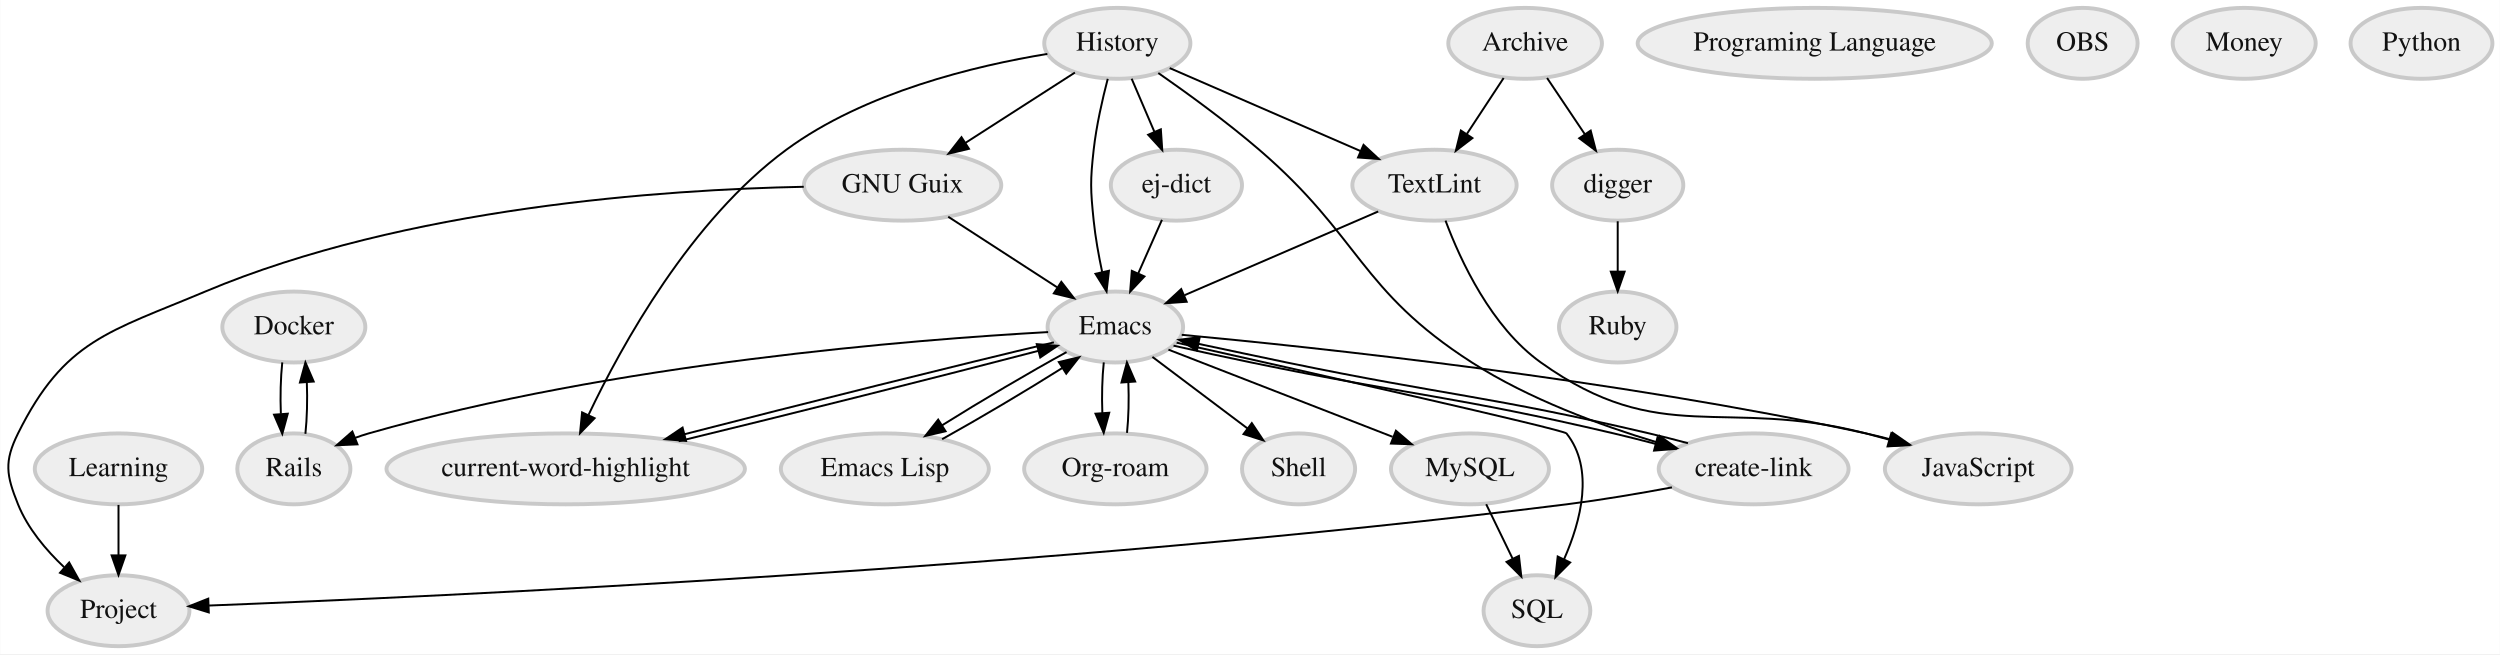
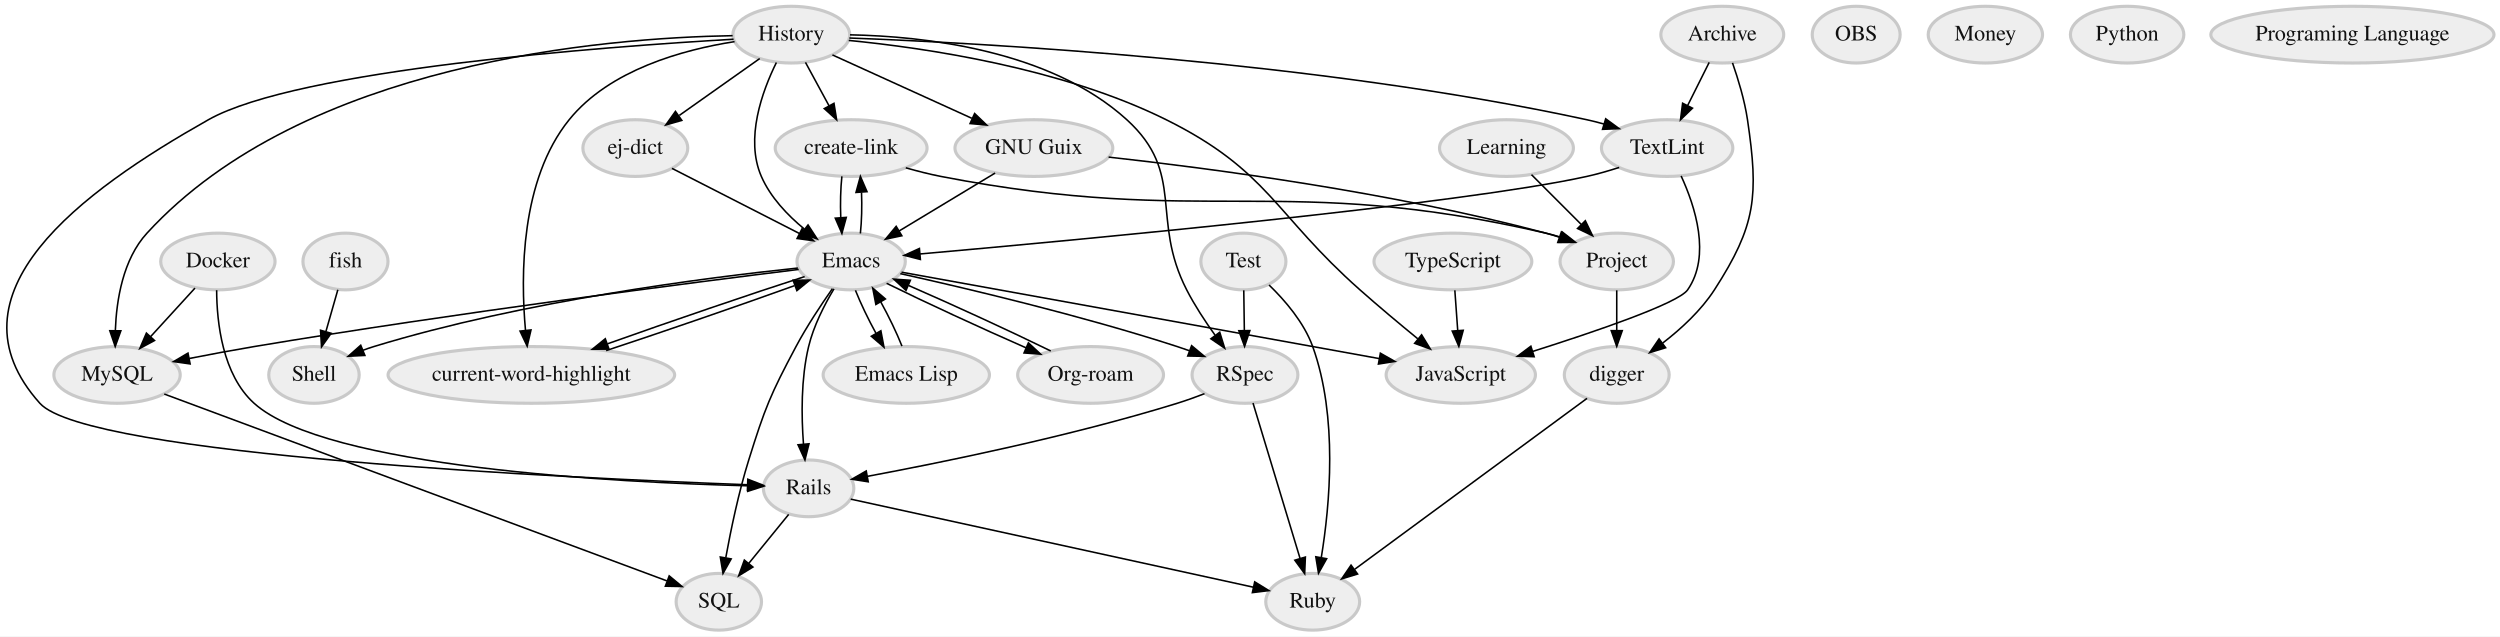
- <svg xmlns="http://www.w3.org/2000/svg" xmlns:xlink="http://www.w3.org/1999/xlink" width="1269pt" height="332pt" viewBox="0.00 0.00 1268.80 332.00">
-   <g id="graph0" class="graph" transform="scale(1 1) rotate(0) translate(4 328)">
-     <polygon fill="white" stroke="transparent" points="-4,4 -4,-328 1264.8,-328 1264.8,4 -4,4" />
+ <svg xmlns="http://www.w3.org/2000/svg" xmlns:xlink="http://www.w3.org/1999/xlink" width="1587pt" height="404pt" viewBox="0.00 0.00 1586.99 404.00">
+   <g id="graph0" class="graph" transform="scale(1 1) rotate(0) translate(4 400)">
+     <polygon fill="white" stroke="transparent" points="-4,4 -4,-400 1582.99,-400 1582.99,4 -4,4" />
    <g id="node1" class="node">
      <g id="a_node1">
-         <a xlink:href="org-protocol://roam-node?node=1658782a-d331-464b-9fd7-1f8233b8b7f8" xlink:title="Docker">
-           <ellipse fill="#eeeeee" stroke="#c9c9c9" stroke-width="2" cx="145.05" cy="-162" rx="36.29" ry="18" />
-           <text text-anchor="middle" x="145.05" y="-158.3" font-family="Times,serif" font-size="14.00" fill="#111111">Docker</text>
+         <a xlink:href="org-protocol://roam-node?node=f0cefeef-6f99-4ce2-bff7-db6e508f2c84" xlink:title="create-link">
+           <ellipse fill="#eeeeee" stroke="#c9c9c9" stroke-width="2" cx="536.3" cy="-306" rx="48.19" ry="18" />
+           <text text-anchor="middle" x="536.3" y="-302.3" font-family="Times,serif" font-size="14.00" fill="#111111">create-link</text>
        </a>
      </g>
    </g>
    <g id="node2" class="node">
      <g id="a_node2">
-         <a xlink:href="org-protocol://roam-node?node=e04aa1a3-509c-45b2-ac64-53d69c961214" xlink:title="Rails">
-           <ellipse fill="#eeeeee" stroke="#c9c9c9" stroke-width="2" cx="145.05" cy="-90" rx="28.7" ry="18" />
-           <text text-anchor="middle" x="145.05" y="-86.3" font-family="Times,serif" font-size="14.00" fill="#111111">Rails</text>
+         <a xlink:href="org-protocol://roam-node?node=a9fab970-2057-48ce-95ee-19964d639a38" xlink:title="Project">
+           <ellipse fill="#eeeeee" stroke="#c9c9c9" stroke-width="2" cx="1022.3" cy="-234" rx="36" ry="18" />
+           <text text-anchor="middle" x="1022.3" y="-230.3" font-family="Times,serif" font-size="14.00" fill="#111111">Project</text>
        </a>
      </g>
    </g>
    <g id="edge1" class="edge">
-       <path fill="none" stroke="black" d="M139.18,-144.05C138.35,-136.23 138.11,-126.75 138.46,-117.98" />
-       <polygon fill="black" stroke="black" points="141.97,-118.01 139.19,-107.79 134.99,-117.51 141.97,-118.01" />
-     </g>
-     <g id="edge25" class="edge">
-       <path fill="none" stroke="black" d="M150.92,-107.79C151.75,-115.59 152,-125.07 151.65,-133.85" />
-       <polygon fill="black" stroke="black" points="148.14,-133.83 150.93,-144.05 155.13,-134.33 148.14,-133.83" />
+       <path fill="none" stroke="black" d="M570.99,-293.47C578.29,-291.38 586,-289.42 593.3,-288 761.57,-255.35 810.29,-290.63 977.3,-252 980.29,-251.31 983.36,-250.46 986.41,-249.52" />
+       <polygon fill="black" stroke="black" points="987.66,-252.79 996.01,-246.27 985.42,-246.16 987.66,-252.79" />
    </g>
    <g id="node3" class="node">
      <g id="a_node3">
-         <a xlink:href="org-protocol://roam-node?node=f0cefeef-6f99-4ce2-bff7-db6e508f2c84" xlink:title="create-link">
-           <ellipse fill="#eeeeee" stroke="#c9c9c9" stroke-width="2" cx="886.05" cy="-90" rx="48.19" ry="18" />
-           <text text-anchor="middle" x="886.05" y="-86.3" font-family="Times,serif" font-size="14.00" fill="#111111">create-link</text>
-         </a>
-       </g>
+         <a xlink:href="org-protocol://roam-node?node=1ad8c3d5-97ba-4905-be11-e6f2626127ad" xlink:title="Emacs">
+           <ellipse fill="#eeeeee" stroke="#c9c9c9" stroke-width="2" cx="536.3" cy="-234" rx="34.39" ry="18" />
+           <text text-anchor="middle" x="536.3" y="-230.3" font-family="Times,serif" font-size="14.00" fill="#111111">Emacs</text>
+         </a>
+       </g>
+     </g>
+     <g id="edge2" class="edge">
+       <path fill="none" stroke="black" d="M530.42,-288.05C529.59,-280.23 529.35,-270.75 529.71,-261.98" />
+       <polygon fill="black" stroke="black" points="533.21,-262.01 530.43,-251.79 526.23,-261.51 533.21,-262.01" />
+     </g>
+     <g id="node6" class="node">
+       <g id="a_node6">
+         <a xlink:href="org-protocol://roam-node?node=70f249a8-f8c8-4a7e-978c-8ff04ffd09c0" xlink:title="digger">
+           <ellipse fill="#eeeeee" stroke="#c9c9c9" stroke-width="2" cx="1022.3" cy="-162" rx="33.29" ry="18" />
+           <text text-anchor="middle" x="1022.3" y="-158.3" font-family="Times,serif" font-size="14.00" fill="#111111">digger</text>
+         </a>
+       </g>
+     </g>
+     <g id="edge43" class="edge">
+       <path fill="none" stroke="black" d="M1022.3,-215.7C1022.3,-207.98 1022.3,-198.71 1022.3,-190.11" />
+       <polygon fill="black" stroke="black" points="1025.8,-190.1 1022.3,-180.1 1018.8,-190.1 1025.8,-190.1" />
+     </g>
+     <g id="edge36" class="edge">
+       <path fill="none" stroke="black" d="M542.16,-251.79C543,-259.59 543.24,-269.07 542.89,-277.85" />
+       <polygon fill="black" stroke="black" points="539.38,-277.83 542.17,-288.05 546.37,-278.33 539.38,-277.83" />
    </g>
    <g id="node4" class="node">
      <g id="a_node4">
-         <a xlink:href="org-protocol://roam-node?node=a9fab970-2057-48ce-95ee-19964d639a38" xlink:title="Project">
-           <ellipse fill="#eeeeee" stroke="#c9c9c9" stroke-width="2" cx="56.05" cy="-18" rx="36" ry="18" />
-           <text text-anchor="middle" x="56.05" y="-14.3" font-family="Times,serif" font-size="14.00" fill="#111111">Project</text>
-         </a>
-       </g>
-     </g>
-     <g id="edge2" class="edge">
-       <path fill="none" stroke="black" d="M844.58,-80.6C827.99,-77.5 808.68,-74.21 791.05,-72 531.62,-39.52 217.98,-25.12 102.03,-20.63" />
-       <polygon fill="black" stroke="black" points="101.88,-17.13 91.75,-20.24 101.61,-24.12 101.88,-17.13" />
+         <a xlink:href="org-protocol://roam-node?node=8c81068f-0e51-4d6d-bd1f-392ce8cb3a21" xlink:title="current-word-highlight">
+           <ellipse fill="#eeeeee" stroke="#c9c9c9" stroke-width="2" cx="333.3" cy="-162" rx="90.98" ry="18" />
+           <text text-anchor="middle" x="333.3" y="-158.3" font-family="Times,serif" font-size="14.00" fill="#111111">current-word-highlight</text>
+         </a>
+       </g>
+     </g>
+     <g id="edge35" class="edge">
+       <path fill="none" stroke="black" d="M506.79,-224.42C473.91,-213.85 420.5,-195.6 381.56,-181.73" />
+       <polygon fill="black" stroke="black" points="382.59,-178.38 372,-178.31 380.23,-184.97 382.59,-178.38" />
+     </g>
+     <g id="node8" class="node">
+       <g id="a_node8">
+         <a xlink:href="org-protocol://roam-node?node=c7e81fac-9f8b-4538-9851-21d4ff3c2b08" xlink:title="Emacs Lisp">
+           <ellipse fill="#eeeeee" stroke="#c9c9c9" stroke-width="2" cx="571.3" cy="-162" rx="52.79" ry="18" />
+           <text text-anchor="middle" x="571.3" y="-158.3" font-family="Times,serif" font-size="14.00" fill="#111111">Emacs Lisp</text>
+         </a>
+       </g>
+     </g>
+     <g id="edge32" class="edge">
+       <path fill="none" stroke="black" d="M539.03,-215.7C542.31,-207.44 547.13,-197.39 552.13,-188.3" />
+       <polygon fill="black" stroke="black" points="555.17,-190.03 557.14,-179.62 549.11,-186.53 555.17,-190.03" />
+     </g>
+     <g id="node9" class="node">
+       <g id="a_node9">
+         <a xlink:href="org-protocol://roam-node?node=815a2c31-7ddb-40ad-bae0-f84e1cfd8de1" xlink:title="Org-roam">
+           <ellipse fill="#eeeeee" stroke="#c9c9c9" stroke-width="2" cx="688.3" cy="-162" rx="46.29" ry="18" />
+           <text text-anchor="middle" x="688.3" y="-158.3" font-family="Times,serif" font-size="14.00" fill="#111111">Org-roam</text>
+         </a>
+       </g>
+     </g>
+     <g id="edge34" class="edge">
+       <path fill="none" stroke="black" d="M558.81,-220.16C582.15,-208.64 618.85,-191.67 647.3,-179.21" />
+       <polygon fill="black" stroke="black" points="648.82,-182.36 656.6,-175.17 646.04,-175.94 648.82,-182.36" />
+     </g>
+     <g id="node12" class="node">
+       <g id="a_node12">
+         <a xlink:href="org-protocol://roam-node?node=7dab097c-60ba-43b9-949f-c58bf3151aa8" xlink:title="MySQL">
+           <ellipse fill="#eeeeee" stroke="#c9c9c9" stroke-width="2" cx="70.3" cy="-162" rx="40.09" ry="18" />
+           <text text-anchor="middle" x="70.3" y="-158.3" font-family="Times,serif" font-size="14.00" fill="#111111">MySQL</text>
+         </a>
+       </g>
+     </g>
+     <g id="edge37" class="edge">
+       <path fill="none" stroke="black" d="M503,-228.96C436.91,-220.8 284.58,-201.32 157.3,-180 143.87,-177.75 129.34,-175.03 116.06,-172.42" />
+       <polygon fill="black" stroke="black" points="116.69,-168.98 106.2,-170.47 115.32,-175.85 116.69,-168.98" />
+     </g>
+     <g id="node13" class="node">
+       <g id="a_node13">
+         <a xlink:href="org-protocol://roam-node?node=8b69b8d4-1612-4dc5-8412-96b431fdd101" xlink:title="SQL">
+           <ellipse fill="#eeeeee" stroke="#c9c9c9" stroke-width="2" cx="452.3" cy="-18" rx="27.1" ry="18" />
+           <text text-anchor="middle" x="452.3" y="-14.3" font-family="Times,serif" font-size="14.00" fill="#111111">SQL</text>
+         </a>
+       </g>
+     </g>
+     <g id="edge38" class="edge">
+       <path fill="none" stroke="black" d="M524.43,-216.78C517.23,-206.54 508.14,-192.85 501.3,-180 485,-149.4 481.62,-141.09 471.3,-108 464.91,-87.55 459.96,-63.79 456.71,-45.96" />
+       <polygon fill="black" stroke="black" points="460.14,-45.21 454.96,-35.97 453.24,-46.42 460.14,-45.21" />
+     </g>
+     <g id="node16" class="node">
+       <g id="a_node16">
+         <a xlink:href="org-protocol://roam-node?node=e04aa1a3-509c-45b2-ac64-53d69c961214" xlink:title="Rails">
+           <ellipse fill="#eeeeee" stroke="#c9c9c9" stroke-width="2" cx="509.3" cy="-90" rx="28.7" ry="18" />
+           <text text-anchor="middle" x="509.3" y="-86.3" font-family="Times,serif" font-size="14.00" fill="#111111">Rails</text>
+         </a>
+       </g>
+     </g>
+     <g id="edge39" class="edge">
+       <path fill="none" stroke="black" d="M525.39,-216.61C519.34,-206.52 512.43,-193.05 509.3,-180 504.4,-159.62 504.7,-135.86 506.05,-118.01" />
+       <polygon fill="black" stroke="black" points="509.54,-118.28 506.97,-108.01 502.57,-117.65 509.54,-118.28" />
+     </g>
+     <g id="node19" class="node">
+       <g id="a_node19">
+         <a xlink:href="org-protocol://roam-node?node=a6980e15-ecee-466e-9ea7-2c0210243c0d" xlink:title="JavaScript">
+           <ellipse fill="#eeeeee" stroke="#c9c9c9" stroke-width="2" cx="923.3" cy="-162" rx="47.39" ry="18" />
+           <text text-anchor="middle" x="923.3" y="-158.3" font-family="Times,serif" font-size="14.00" fill="#111111">JavaScript</text>
+         </a>
+       </g>
+     </g>
+     <g id="edge41" class="edge">
+       <path fill="none" stroke="black" d="M568.29,-227.21C635.16,-215.12 790.19,-187.08 871.46,-172.38" />
+       <polygon fill="black" stroke="black" points="872.26,-175.79 881.47,-170.56 871.01,-168.9 872.26,-175.79" />
+     </g>
+     <g id="node20" class="node">
+       <g id="a_node20">
+         <a xlink:href="org-protocol://roam-node?node=afccf86d-70b8-44c0-86a8-cdac25f7dfd3" xlink:title="RSpec">
+           <ellipse fill="#eeeeee" stroke="#c9c9c9" stroke-width="2" cx="786.3" cy="-162" rx="33.6" ry="18" />
+           <text text-anchor="middle" x="786.3" y="-158.3" font-family="Times,serif" font-size="14.00" fill="#111111">RSpec</text>
+         </a>
+       </g>
+     </g>
+     <g id="edge40" class="edge">
+       <path fill="none" stroke="black" d="M567.51,-226.3C608.33,-217.24 681.89,-199.91 743.3,-180 745.86,-179.17 748.48,-178.27 751.12,-177.32" />
+       <polygon fill="black" stroke="black" points="752.43,-180.57 760.57,-173.78 749.97,-174.01 752.43,-180.57" />
+     </g>
+     <g id="node22" class="node">
+       <g id="a_node22">
+         <a xlink:href="org-protocol://roam-node?node=585d3b5e-989d-4363-bcc3-894402fcfcf9" xlink:title="Shell">
+           <ellipse fill="#eeeeee" stroke="#c9c9c9" stroke-width="2" cx="195.3" cy="-162" rx="28.7" ry="18" />
+           <text text-anchor="middle" x="195.3" y="-158.3" font-family="Times,serif" font-size="14.00" fill="#111111">Shell</text>
+         </a>
+       </g>
+     </g>
+     <g id="edge33" class="edge">
+       <path fill="none" stroke="black" d="M502.48,-229.85C445.82,-223.95 328.53,-209.14 233.3,-180 231.02,-179.3 228.7,-178.51 226.39,-177.64" />
+       <polygon fill="black" stroke="black" points="227.63,-174.37 217.04,-173.84 224.98,-180.85 227.63,-174.37" />
+     </g>
+     <g id="edge3" class="edge">
+       <path fill="none" stroke="black" d="M380.76,-177.44C417.31,-189.51 466.93,-206.62 500.27,-218.65" />
+       <polygon fill="black" stroke="black" points="499.46,-222.09 510.06,-222.22 501.86,-215.51 499.46,-222.09" />
    </g>
    <g id="node5" class="node">
      <g id="a_node5">
-         <a xlink:href="org-protocol://roam-node?node=1ad8c3d5-97ba-4905-be11-e6f2626127ad" xlink:title="Emacs">
-           <ellipse fill="#eeeeee" stroke="#c9c9c9" stroke-width="2" cx="562.05" cy="-162" rx="34.39" ry="18" />
-           <text text-anchor="middle" x="562.05" y="-158.3" font-family="Times,serif" font-size="14.00" fill="#111111">Emacs</text>
-         </a>
-       </g>
-     </g>
-     <g id="edge3" class="edge">
-       <path fill="none" stroke="black" d="M852.7,-103.04C846.22,-104.78 839.47,-106.5 833.05,-108 751.93,-127.03 730.66,-127.13 649.05,-144 634.64,-146.98 618.76,-150.41 604.47,-153.41" />
-       <polygon fill="black" stroke="black" points="603.46,-150.05 594.38,-155.51 604.89,-156.9 603.46,-150.05" />
-     </g>
-     <g id="edge23" class="edge">
-       <path fill="none" stroke="black" d="M527.93,-159.44C460.71,-155.68 306.93,-143.6 183.05,-108 180.77,-107.34 178.44,-106.57 176.12,-105.73" />
-       <polygon fill="black" stroke="black" points="177.35,-102.45 166.76,-101.97 174.74,-108.95 177.35,-102.45" />
-     </g>
-     <g id="edge20" class="edge">
-       <path fill="none" stroke="black" d="M591.58,-152.54C603.8,-149.76 618.03,-146.69 631.05,-144 712.66,-127.13 733.93,-127.03 815.05,-108 821.93,-106.39 829.19,-104.53 836.36,-102.66" />
-       <polygon fill="black" stroke="black" points="837.27,-106.04 846.05,-100.1 835.49,-99.27 837.27,-106.04" />
-     </g>
-     <g id="node6" class="node">
-       <g id="a_node6">
-         <a xlink:href="org-protocol://roam-node?node=8c81068f-0e51-4d6d-bd1f-392ce8cb3a21" xlink:title="current-word-highlight">
-           <ellipse fill="#eeeeee" stroke="#c9c9c9" stroke-width="2" cx="283.05" cy="-90" rx="90.98" ry="18" />
-           <text text-anchor="middle" x="283.05" y="-86.3" font-family="Times,serif" font-size="14.00" fill="#111111">current-word-highlight</text>
-         </a>
-       </g>
-     </g>
-     <g id="edge19" class="edge">
-       <path fill="none" stroke="black" d="M530.85,-154.22C485.54,-143.54 400.96,-122.45 343.29,-107.58" />
-       <polygon fill="black" stroke="black" points="344.13,-104.18 333.57,-105.06 342.37,-110.96 344.13,-104.18" />
-     </g>
-     <g id="node13" class="node">
-       <g id="a_node13">
-         <a xlink:href="org-protocol://roam-node?node=c7e81fac-9f8b-4538-9851-21d4ff3c2b08" xlink:title="Emacs Lisp">
-           <ellipse fill="#eeeeee" stroke="#c9c9c9" stroke-width="2" cx="445.05" cy="-90" rx="52.79" ry="18" />
-           <text text-anchor="middle" x="445.05" y="-86.3" font-family="Times,serif" font-size="14.00" fill="#111111">Emacs Lisp</text>
-         </a>
-       </g>
-     </g>
-     <g id="edge16" class="edge">
-       <path fill="none" stroke="black" d="M537.28,-149.28C518.73,-139.16 493.5,-124.27 474.04,-112.08" />
-       <polygon fill="black" stroke="black" points="475.87,-109.1 465.55,-106.7 472.12,-115.01 475.87,-109.1" />
+         <a xlink:href="org-protocol://roam-node?node=d694ecaa-6a8b-4669-a95c-f76de6dcbd2c" xlink:title="GNU Guix">
+           <ellipse fill="#eeeeee" stroke="#c9c9c9" stroke-width="2" cx="652.3" cy="-306" rx="50.09" ry="18" />
+           <text text-anchor="middle" x="652.3" y="-302.3" font-family="Times,serif" font-size="14.00" fill="#111111">GNU Guix</text>
+         </a>
+       </g>
+     </g>
+     <g id="edge4" class="edge">
+       <path fill="none" stroke="black" d="M699.74,-300.27C763.6,-293.22 880.37,-277.93 977.3,-252 980.09,-251.25 982.96,-250.39 985.82,-249.47" />
+       <polygon fill="black" stroke="black" points="987.15,-252.72 995.45,-246.14 984.86,-246.1 987.15,-252.72" />
+     </g>
+     <g id="edge5" class="edge">
+       <path fill="none" stroke="black" d="M627.69,-290.15C609.9,-279.41 585.73,-264.83 566.72,-253.36" />
+       <polygon fill="black" stroke="black" points="568.49,-250.34 558.12,-248.17 564.88,-256.33 568.49,-250.34" />
+     </g>
+     <g id="node7" class="node">
+       <g id="a_node7">
+         <a xlink:href="org-protocol://roam-node?node=cfd092c4-1bb2-43d3-88b1-9f647809e546" xlink:title="Ruby">
+           <ellipse fill="#eeeeee" stroke="#c9c9c9" stroke-width="2" cx="829.3" cy="-18" rx="29.8" ry="18" />
+           <text text-anchor="middle" x="829.3" y="-14.3" font-family="Times,serif" font-size="14.00" fill="#111111">Ruby</text>
+         </a>
+       </g>
+     </g>
+     <g id="edge6" class="edge">
+       <path fill="none" stroke="black" d="M1003.44,-147.13C968.96,-121.76 895.66,-67.83 856.04,-38.68" />
+       <polygon fill="black" stroke="black" points="857.79,-35.62 847.66,-32.51 853.64,-41.26 857.79,-35.62" />
+     </g>
+     <g id="edge7" class="edge">
+       <path fill="none" stroke="black" d="M568.56,-180.29C565.21,-188.74 560.24,-199.06 555.12,-208.32" />
+       <polygon fill="black" stroke="black" points="552,-206.71 550,-217.12 558.05,-210.23 552,-206.71" />
+     </g>
+     <g id="edge8" class="edge">
+       <path fill="none" stroke="black" d="M663.03,-177.19C638.32,-189.31 600.68,-206.64 572.76,-218.77" />
+       <polygon fill="black" stroke="black" points="571.13,-215.66 563.33,-222.82 573.9,-222.09 571.13,-215.66" />
+     </g>
+     <g id="node10" class="node">
+       <g id="a_node10">
+         <a xlink:href="org-protocol://roam-node?node=02b46258-7650-4a02-9f0e-c422555b29d0" xlink:title="Archive">
+           <ellipse fill="#eeeeee" stroke="#c9c9c9" stroke-width="2" cx="1089.3" cy="-378" rx="38.99" ry="18" />
+           <text text-anchor="middle" x="1089.3" y="-374.3" font-family="Times,serif" font-size="14.00" fill="#111111">Archive</text>
+         </a>
+       </g>
+     </g>
+     <g id="edge10" class="edge">
+       <path fill="none" stroke="black" d="M1095.78,-360.1C1099.37,-349.84 1103.47,-336.36 1105.3,-324 1112.44,-275.63 1110.83,-257.07 1084.3,-216 1075.82,-202.89 1063.15,-191.24 1051.47,-182.23" />
+       <polygon fill="black" stroke="black" points="1053.33,-179.26 1043.21,-176.15 1049.18,-184.89 1053.33,-179.26" />
+     </g>
+     <g id="node11" class="node">
+       <g id="a_node11">
+         <a xlink:href="org-protocol://roam-node?node=d3394774-aba5-4167-bd18-f194eb2bd9ed" xlink:title="TextLint">
+           <ellipse fill="#eeeeee" stroke="#c9c9c9" stroke-width="2" cx="1054.3" cy="-306" rx="41.69" ry="18" />
+           <text text-anchor="middle" x="1054.3" y="-302.3" font-family="Times,serif" font-size="14.00" fill="#111111">TextLint</text>
+         </a>
+       </g>
+     </g>
+     <g id="edge9" class="edge">
+       <path fill="none" stroke="black" d="M1081,-360.41C1076.92,-352.25 1071.91,-342.22 1067.33,-333.07" />
+       <polygon fill="black" stroke="black" points="1070.38,-331.34 1062.77,-323.96 1064.12,-334.47 1070.38,-331.34" />
+     </g>
+     <g id="edge45" class="edge">
+       <path fill="none" stroke="black" d="M1023.84,-293.7C1017.15,-291.54 1010.04,-289.49 1003.3,-288 923.07,-270.28 680.1,-247.64 580.05,-238.79" />
+       <polygon fill="black" stroke="black" points="580.25,-235.29 569.98,-237.9 579.64,-242.27 580.25,-235.29" />
+     </g>
+     <g id="edge44" class="edge">
+       <path fill="none" stroke="black" d="M1063.17,-288.31C1072.02,-269.12 1082.3,-237.52 1067.3,-216 1061.33,-207.45 1008.78,-189.53 968.88,-176.9" />
+       <polygon fill="black" stroke="black" points="969.88,-173.55 959.29,-173.89 967.79,-180.23 969.88,-173.55" />
+     </g>
+     <g id="edge11" class="edge">
+       <path fill="none" stroke="black" d="M100.27,-149.86C170.66,-123.69 346.07,-58.49 419.33,-31.26" />
+       <polygon fill="black" stroke="black" points="420.81,-34.44 428.97,-27.67 418.37,-27.88 420.81,-34.44" />
    </g>
    <g id="node14" class="node">
      <g id="a_node14">
-         <a xlink:href="org-protocol://roam-node?node=815a2c31-7ddb-40ad-bae0-f84e1cfd8de1" xlink:title="Org-roam">
-           <ellipse fill="#eeeeee" stroke="#c9c9c9" stroke-width="2" cx="562.05" cy="-90" rx="46.29" ry="18" />
-           <text text-anchor="middle" x="562.05" y="-86.3" font-family="Times,serif" font-size="14.00" fill="#111111">Org-roam</text>
-         </a>
-       </g>
-     </g>
-     <g id="edge18" class="edge">
-       <path fill="none" stroke="black" d="M556.18,-144.05C555.36,-136.35 555.12,-127.03 555.45,-118.36" />
-       <polygon fill="black" stroke="black" points="558.95,-118.49 556.14,-108.28 551.97,-118.01 558.95,-118.49" />
+         <a xlink:href="org-protocol://roam-node?node=4bfa17d7-18db-47d5-9f3c-5f3bb3c3231f" xlink:title="ej-dict">
+           <ellipse fill="#eeeeee" stroke="#c9c9c9" stroke-width="2" cx="399.3" cy="-306" rx="33.29" ry="18" />
+           <text text-anchor="middle" x="399.3" y="-302.3" font-family="Times,serif" font-size="14.00" fill="#111111">ej-dict</text>
+         </a>
+       </g>
+     </g>
+     <g id="edge12" class="edge">
+       <path fill="none" stroke="black" d="M422.54,-293.13C444.74,-281.78 478.43,-264.57 503.38,-251.82" />
+       <polygon fill="black" stroke="black" points="505.17,-254.83 512.48,-247.17 501.98,-248.6 505.17,-254.83" />
    </g>
    <g id="node15" class="node">
      <g id="a_node15">
-         <a xlink:href="org-protocol://roam-node?node=585d3b5e-989d-4363-bcc3-894402fcfcf9" xlink:title="Shell">
-           <ellipse fill="#eeeeee" stroke="#c9c9c9" stroke-width="2" cx="655.05" cy="-90" rx="28.7" ry="18" />
-           <text text-anchor="middle" x="655.05" y="-86.3" font-family="Times,serif" font-size="14.00" fill="#111111">Shell</text>
-         </a>
-       </g>
-     </g>
-     <g id="edge17" class="edge">
-       <path fill="none" stroke="black" d="M580.87,-146.83C594.76,-136.39 613.82,-122.04 629.14,-110.51" />
-       <polygon fill="black" stroke="black" points="631.32,-113.24 637.21,-104.43 627.11,-107.65 631.32,-113.24" />
-     </g>
-     <g id="node16" class="node">
-       <g id="a_node16">
-         <a xlink:href="org-protocol://roam-node?node=7dab097c-60ba-43b9-949f-c58bf3151aa8" xlink:title="MySQL">
-           <ellipse fill="#eeeeee" stroke="#c9c9c9" stroke-width="2" cx="742.05" cy="-90" rx="40.09" ry="18" />
-           <text text-anchor="middle" x="742.05" y="-86.3" font-family="Times,serif" font-size="14.00" fill="#111111">MySQL</text>
-         </a>
-       </g>
-     </g>
-     <g id="edge21" class="edge">
-       <path fill="none" stroke="black" d="M589,-150.52C619.17,-138.79 668.34,-119.67 702.79,-106.27" />
-       <polygon fill="black" stroke="black" points="704.47,-109.37 712.53,-102.48 701.94,-102.85 704.47,-109.37" />
+         <a xlink:href="org-protocol://roam-node?node=a23ceb84-e89a-4905-b931-1944a0b828b7" xlink:title="Learning">
+           <ellipse fill="#eeeeee" stroke="#c9c9c9" stroke-width="2" cx="952.3" cy="-306" rx="42.49" ry="18" />
+           <text text-anchor="middle" x="952.3" y="-302.3" font-family="Times,serif" font-size="14.00" fill="#111111">Learning</text>
+         </a>
+       </g>
+     </g>
+     <g id="edge13" class="edge">
+       <path fill="none" stroke="black" d="M968.18,-289.12C977.53,-279.77 989.5,-267.79 999.81,-257.49" />
+       <polygon fill="black" stroke="black" points="1002.36,-259.89 1006.96,-250.34 997.41,-254.94 1002.36,-259.89" />
+     </g>
+     <g id="edge14" class="edge">
+       <path fill="none" stroke="black" d="M536.03,-83.15C592.92,-70.71 726.12,-41.57 791.6,-27.25" />
+       <polygon fill="black" stroke="black" points="792.48,-30.64 801.5,-25.08 790.99,-23.8 792.48,-30.64" />
+     </g>
+     <g id="edge15" class="edge">
+       <path fill="none" stroke="black" d="M496.65,-73.46C489.19,-64.31 479.62,-52.55 471.27,-42.31" />
+       <polygon fill="black" stroke="black" points="473.94,-40.04 464.91,-34.49 468.51,-44.46 473.94,-40.04" />
    </g>
    <g id="node17" class="node">
      <g id="a_node17">
-         <a xlink:href="org-protocol://roam-node?node=8b69b8d4-1612-4dc5-8412-96b431fdd101" xlink:title="SQL">
-           <ellipse fill="#eeeeee" stroke="#c9c9c9" stroke-width="2" cx="776.05" cy="-18" rx="27.1" ry="18" />
-           <text text-anchor="middle" x="776.05" y="-14.3" font-family="Times,serif" font-size="14.00" fill="#111111">SQL</text>
-         </a>
-       </g>
-     </g>
-     <g id="edge22" class="edge">
-       <path fill="none" stroke="black" d="M593.16,-154.06C655.41,-140.14 789.5,-109.96 791.05,-108 805.32,-90.06 798.38,-63.56 789.82,-44.14" />
-       <polygon fill="black" stroke="black" points="792.91,-42.49 785.43,-34.98 786.59,-45.51 792.91,-42.49" />
+         <a xlink:href="org-protocol://roam-node?node=1658782a-d331-464b-9fd7-1f8233b8b7f8" xlink:title="Docker">
+           <ellipse fill="#eeeeee" stroke="#c9c9c9" stroke-width="2" cx="134.3" cy="-234" rx="36.29" ry="18" />
+           <text text-anchor="middle" x="134.3" y="-230.3" font-family="Times,serif" font-size="14.00" fill="#111111">Docker</text>
+         </a>
+       </g>
+     </g>
+     <g id="edge17" class="edge">
+       <path fill="none" stroke="black" d="M119.77,-217.12C111.43,-207.99 100.79,-196.36 91.52,-186.22" />
+       <polygon fill="black" stroke="black" points="94.09,-183.84 84.76,-178.82 88.93,-188.56 94.09,-183.84" />
+     </g>
+     <g id="edge16" class="edge">
+       <path fill="none" stroke="black" d="M133.52,-215.77C133.61,-195.45 137.15,-162.17 157.3,-144 202.76,-103.01 388.65,-93.72 470.41,-91.62" />
+       <polygon fill="black" stroke="black" points="470.85,-95.11 480.77,-91.37 470.69,-88.11 470.85,-95.11" />
    </g>
    <g id="node18" class="node">
      <g id="a_node18">
-         <a xlink:href="org-protocol://roam-node?node=a6980e15-ecee-466e-9ea7-2c0210243c0d" xlink:title="JavaScript">
-           <ellipse fill="#eeeeee" stroke="#c9c9c9" stroke-width="2" cx="1000.05" cy="-90" rx="47.39" ry="18" />
-           <text text-anchor="middle" x="1000.05" y="-86.3" font-family="Times,serif" font-size="14.00" fill="#111111">JavaScript</text>
-         </a>
-       </g>
+         <a xlink:href="org-protocol://roam-node?node=a0f58a2a-e92d-496e-9c81-dc5401ab314f" xlink:title="History">
+           <ellipse fill="#eeeeee" stroke="#c9c9c9" stroke-width="2" cx="498.3" cy="-378" rx="37.09" ry="18" />
+           <text text-anchor="middle" x="498.3" y="-374.3" font-family="Times,serif" font-size="14.00" fill="#111111">History</text>
+         </a>
+       </g>
+     </g>
+     <g id="edge20" class="edge">
+       <path fill="none" stroke="black" d="M507.3,-360.41C511.78,-352.16 517.29,-342.01 522.3,-332.78" />
+       <polygon fill="black" stroke="black" points="525.4,-334.41 527.09,-323.96 519.24,-331.07 525.4,-334.41" />
+     </g>
+     <g id="edge18" class="edge">
+       <path fill="none" stroke="black" d="M488.85,-360.32C479.79,-341.96 468.88,-311.9 479.3,-288 485.06,-274.77 495.93,-263.36 506.65,-254.55" />
+       <polygon fill="black" stroke="black" points="508.94,-257.2 514.73,-248.33 504.67,-251.65 508.94,-257.2" />
+     </g>
+     <g id="edge19" class="edge">
+       <path fill="none" stroke="black" d="M462.3,-373.58C429.69,-368.47 382.94,-355.73 357.3,-324 326.39,-285.75 326.41,-225.12 329.59,-190.2" />
+       <polygon fill="black" stroke="black" points="333.07,-190.56 330.65,-180.24 326.11,-189.82 333.07,-190.56" />
+     </g>
+     <g id="edge22" class="edge">
+       <path fill="none" stroke="black" d="M524.42,-365.13C548.68,-354.1 585.13,-337.53 612.91,-324.9" />
+       <polygon fill="black" stroke="black" points="614.69,-327.94 622.35,-320.61 611.79,-321.57 614.69,-327.94" />
+     </g>
+     <g id="edge21" class="edge">
+       <path fill="none" stroke="black" d="M535.17,-375.87C619.15,-372.69 830.76,-361.34 1003.3,-324 1006.88,-323.22 1010.57,-322.29 1014.24,-321.25" />
+       <polygon fill="black" stroke="black" points="1015.29,-324.59 1023.85,-318.34 1013.27,-317.89 1015.29,-324.59" />
+     </g>
+     <g id="edge26" class="edge">
+       <path fill="none" stroke="black" d="M461.05,-377.36C380.43,-375.98 189.05,-360.75 89.3,-252 74.07,-235.4 69.91,-209.68 69.21,-190.15" />
+       <polygon fill="black" stroke="black" points="72.71,-190 69.13,-180.03 65.71,-190.06 72.71,-190" />
+     </g>
+     <g id="edge23" class="edge">
+       <path fill="none" stroke="black" d="M478.26,-362.83C463.58,-352.45 443.46,-338.23 427.2,-326.73" />
+       <polygon fill="black" stroke="black" points="428.81,-323.58 418.63,-320.67 424.77,-329.3 428.81,-323.58" />
    </g>
    <g id="edge24" class="edge">
-       <path fill="none" stroke="black" d="M595.74,-158.05C662.54,-151.81 816.29,-135.55 943.05,-108 947.14,-107.11 951.36,-106.08 955.57,-104.97" />
-       <polygon fill="black" stroke="black" points="956.6,-108.32 965.31,-102.27 954.73,-101.57 956.6,-108.32" />
-     </g>
-     <g id="edge4" class="edge">
-       <path fill="none" stroke="black" d="M340.4,-104.03C394.88,-117.23 475.22,-137.41 522.8,-149.87" />
-       <polygon fill="black" stroke="black" points="522.16,-153.32 532.72,-152.49 523.94,-146.55 522.16,-153.32" />
-     </g>
-     <g id="node7" class="node">
-       <g id="a_node7">
-         <a xlink:href="org-protocol://roam-node?node=d694ecaa-6a8b-4669-a95c-f76de6dcbd2c" xlink:title="GNU Guix">
-           <ellipse fill="#eeeeee" stroke="#c9c9c9" stroke-width="2" cx="454.05" cy="-234" rx="50.09" ry="18" />
-           <text text-anchor="middle" x="454.05" y="-230.3" font-family="Times,serif" font-size="14.00" fill="#111111">GNU Guix</text>
-         </a>
-       </g>
-     </g>
-     <g id="edge5" class="edge">
-       <path fill="none" stroke="black" d="M403.88,-233.19C333.32,-231.78 202,-222.93 100.05,-180 51.23,-159.44 28.63,-155.44 5.05,-108 -2.06,-93.67 -0.93,-86.84 5.05,-72 9.98,-59.79 19.21,-48.81 28.48,-40.06" />
-       <polygon fill="black" stroke="black" points="31.01,-42.5 36.18,-33.25 26.37,-37.25 31.01,-42.5" />
-     </g>
-     <g id="edge6" class="edge">
-       <path fill="none" stroke="black" d="M477.22,-217.98C493.37,-207.52 515.06,-193.46 532.46,-182.18" />
-       <polygon fill="black" stroke="black" points="534.63,-184.95 541.12,-176.57 530.82,-179.07 534.63,-184.95" />
-     </g>
-     <g id="node8" class="node">
-       <g id="a_node8">
-         <a xlink:href="org-protocol://roam-node?node=a0f58a2a-e92d-496e-9c81-dc5401ab314f" xlink:title="History">
-           <ellipse fill="#eeeeee" stroke="#c9c9c9" stroke-width="2" cx="563.05" cy="-306" rx="37.09" ry="18" />
-           <text text-anchor="middle" x="563.05" y="-302.3" font-family="Times,serif" font-size="14.00" fill="#111111">History</text>
-         </a>
-       </g>
-     </g>
-     <g id="edge9" class="edge">
-       <path fill="none" stroke="black" d="M583.86,-290.94C598.59,-280.69 618.58,-266.16 635.05,-252 686.54,-207.75 685.91,-180.64 743.05,-144 771.96,-125.46 808.29,-112.1 837.09,-103.44" />
-       <polygon fill="black" stroke="black" points="838.32,-106.72 846.94,-100.56 836.36,-100 838.32,-106.72" />
-     </g>
-     <g id="edge7" class="edge">
-       <path fill="none" stroke="black" d="M558.19,-287.98C555.49,-277.67 552.42,-264.19 551.05,-252 549.28,-236.1 549.42,-231.92 551.05,-216 551.93,-207.46 553.59,-198.26 555.35,-189.96" />
-       <polygon fill="black" stroke="black" points="558.8,-190.57 557.59,-180.05 551.97,-189.03 558.8,-190.57" />
-     </g>
-     <g id="edge8" class="edge">
-       <path fill="none" stroke="black" d="M527.54,-300.63C491.29,-294.7 434.84,-281.27 395.05,-252 346.55,-216.31 311.6,-153.08 294.64,-117.41" />
-       <polygon fill="black" stroke="black" points="297.71,-115.72 290.33,-108.12 291.36,-118.67 297.71,-115.72" />
-     </g>
-     <g id="edge11" class="edge">
-       <path fill="none" stroke="black" d="M541.52,-291.17C525.63,-280.97 503.75,-266.92 485.86,-255.42" />
-       <polygon fill="black" stroke="black" points="487.74,-252.47 477.43,-250.01 483.95,-258.36 487.74,-252.47" />
-     </g>
-     <g id="node9" class="node">
-       <g id="a_node9">
-         <a xlink:href="org-protocol://roam-node?node=d3394774-aba5-4167-bd18-f194eb2bd9ed" xlink:title="TextLint">
-           <ellipse fill="#eeeeee" stroke="#c9c9c9" stroke-width="2" cx="724.05" cy="-234" rx="41.69" ry="18" />
-           <text text-anchor="middle" x="724.05" y="-230.3" font-family="Times,serif" font-size="14.00" fill="#111111">TextLint</text>
-         </a>
-       </g>
-     </g>
-     <g id="edge10" class="edge">
-       <path fill="none" stroke="black" d="M589.64,-293.44C616.07,-281.95 656.86,-264.21 686.58,-251.29" />
-       <polygon fill="black" stroke="black" points="688.03,-254.48 695.8,-247.28 685.24,-248.06 688.03,-254.48" />
-     </g>
-     <g id="node10" class="node">
-       <g id="a_node10">
-         <a xlink:href="org-protocol://roam-node?node=4bfa17d7-18db-47d5-9f3c-5f3bb3c3231f" xlink:title="ej-dict">
-           <ellipse fill="#eeeeee" stroke="#c9c9c9" stroke-width="2" cx="593.05" cy="-234" rx="33.29" ry="18" />
-           <text text-anchor="middle" x="593.05" y="-230.3" font-family="Times,serif" font-size="14.00" fill="#111111">ej-dict</text>
-         </a>
-       </g>
-     </g>
-     <g id="edge12" class="edge">
-       <path fill="none" stroke="black" d="M570.32,-288.05C573.78,-279.97 578,-270.12 581.86,-261.11" />
-       <polygon fill="black" stroke="black" points="585.14,-262.36 585.86,-251.79 578.7,-259.6 585.14,-262.36" />
-     </g>
-     <g id="edge31" class="edge">
-       <path fill="none" stroke="black" d="M695.47,-220.65C668.04,-208.8 626.58,-190.88 597.17,-178.17" />
-       <polygon fill="black" stroke="black" points="598.26,-174.83 587.69,-174.08 595.48,-181.26 598.26,-174.83" />
-     </g>
-     <g id="edge30" class="edge">
-       <path fill="none" stroke="black" d="M729.64,-216.02C737.26,-195.64 752.9,-161.96 778.05,-144 839.14,-100.38 870.37,-126.74 943.05,-108 946.88,-107.01 950.84,-105.94 954.8,-104.83" />
-       <polygon fill="black" stroke="black" points="955.95,-108.14 964.59,-102.02 954.02,-101.42 955.95,-108.14" />
+       <path fill="none" stroke="black" d="M461.66,-375.11C379.83,-370.36 184.97,-355.94 128.3,-324 47.22,-278.3 -40.86,-213.27 21.3,-144 51.17,-110.7 360.35,-96.37 470.55,-92.29" />
+       <polygon fill="black" stroke="black" points="470.71,-95.79 480.57,-91.93 470.45,-88.8 470.71,-95.79" />
+     </g>
+     <g id="edge25" class="edge">
+       <path fill="none" stroke="black" d="M534.77,-374.34C583.09,-369.62 669.95,-356.95 736.3,-324 801.45,-291.64 804.84,-264.24 859.3,-216 871.11,-205.53 884.52,-194.33 896,-184.93" />
+       <polygon fill="black" stroke="black" points="898.43,-187.47 903.97,-178.44 894.01,-182.04 898.43,-187.47" />
+     </g>
+     <g id="edge27" class="edge">
+       <path fill="none" stroke="black" d="M535.57,-377.89C582.4,-376.97 662.53,-368.36 711.3,-324 748.93,-289.76 726.07,-261.28 749.3,-216 754.37,-206.11 761.05,-195.95 767.34,-187.2" />
+       <polygon fill="black" stroke="black" points="770.28,-189.1 773.42,-178.98 764.66,-184.94 770.28,-189.1" />
+     </g>
+     <g id="edge28" class="edge">
+       <path fill="none" stroke="black" d="M791.4,-144.15C798.77,-119.81 812.47,-74.57 821.22,-45.67" />
+       <polygon fill="black" stroke="black" points="824.65,-46.41 824.2,-35.82 817.95,-44.38 824.65,-46.41" />
    </g>
    <g id="edge29" class="edge">
-       <path fill="none" stroke="black" d="M585.71,-216.41C582.13,-208.34 577.75,-198.43 573.73,-189.35" />
-       <polygon fill="black" stroke="black" points="576.81,-187.68 569.56,-179.96 570.41,-190.52 576.81,-187.68" />
-     </g>
-     <g id="node11" class="node">
-       <g id="a_node11">
-         <a xlink:href="org-protocol://roam-node?node=70f249a8-f8c8-4a7e-978c-8ff04ffd09c0" xlink:title="digger">
-           <ellipse fill="#eeeeee" stroke="#c9c9c9" stroke-width="2" cx="817.05" cy="-234" rx="33.29" ry="18" />
-           <text text-anchor="middle" x="817.05" y="-230.3" font-family="Times,serif" font-size="14.00" fill="#111111">digger</text>
-         </a>
-       </g>
-     </g>
-     <g id="node12" class="node">
-       <g id="a_node12">
-         <a xlink:href="org-protocol://roam-node?node=cfd092c4-1bb2-43d3-88b1-9f647809e546" xlink:title="Ruby">
-           <ellipse fill="#eeeeee" stroke="#c9c9c9" stroke-width="2" cx="817.05" cy="-162" rx="29.8" ry="18" />
-           <text text-anchor="middle" x="817.05" y="-158.3" font-family="Times,serif" font-size="14.00" fill="#111111">Ruby</text>
-         </a>
-       </g>
-     </g>
-     <g id="edge13" class="edge">
-       <path fill="none" stroke="black" d="M817.05,-215.7C817.05,-207.98 817.05,-198.71 817.05,-190.11" />
-       <polygon fill="black" stroke="black" points="820.55,-190.1 817.05,-180.1 813.55,-190.1 820.55,-190.1" />
-     </g>
-     <g id="edge14" class="edge">
-       <path fill="none" stroke="black" d="M474.12,-105.08C492.86,-115.46 516.91,-129.73 535.2,-141.26" />
-       <polygon fill="black" stroke="black" points="533.36,-144.23 543.67,-146.67 537.12,-138.33 533.36,-144.23" />
-     </g>
-     <g id="edge15" class="edge">
-       <path fill="none" stroke="black" d="M567.97,-108.28C568.77,-116.03 569,-125.36 568.65,-134.01" />
-       <polygon fill="black" stroke="black" points="565.15,-133.83 567.93,-144.05 572.13,-134.33 565.15,-133.83" />
-     </g>
-     <g id="edge28" class="edge">
-       <path fill="none" stroke="black" d="M750.29,-72.05C754.31,-63.77 759.24,-53.62 763.71,-44.42" />
-       <polygon fill="black" stroke="black" points="766.91,-45.83 768.13,-35.31 760.62,-42.77 766.91,-45.83" />
-     </g>
-     <g id="node19" class="node">
-       <g id="a_node19">
-         <a xlink:href="org-protocol://roam-node?node=02b46258-7650-4a02-9f0e-c422555b29d0" xlink:title="Archive">
-           <ellipse fill="#eeeeee" stroke="#c9c9c9" stroke-width="2" cx="770.05" cy="-306" rx="38.99" ry="18" />
-           <text text-anchor="middle" x="770.05" y="-302.3" font-family="Times,serif" font-size="14.00" fill="#111111">Archive</text>
-         </a>
-       </g>
-     </g>
-     <g id="edge26" class="edge">
-       <path fill="none" stroke="black" d="M759.15,-288.41C753.6,-279.95 746.72,-269.49 740.53,-260.08" />
-       <polygon fill="black" stroke="black" points="743.29,-257.9 734.88,-251.47 737.44,-261.75 743.29,-257.9" />
-     </g>
-     <g id="edge27" class="edge">
-       <path fill="none" stroke="black" d="M781.19,-288.41C786.93,-279.87 794.04,-269.28 800.41,-259.79" />
-       <polygon fill="black" stroke="black" points="803.33,-261.72 806,-251.47 797.52,-257.82 803.33,-261.72" />
-     </g>
-     <g id="node20" class="node">
-       <g id="a_node20">
-         <a xlink:href="org-protocol://roam-node?node=a23ceb84-e89a-4905-b931-1944a0b828b7" xlink:title="Learning">
-           <ellipse fill="#eeeeee" stroke="#c9c9c9" stroke-width="2" cx="56.05" cy="-90" rx="42.49" ry="18" />
-           <text text-anchor="middle" x="56.05" y="-86.3" font-family="Times,serif" font-size="14.00" fill="#111111">Learning</text>
-         </a>
-       </g>
-     </g>
-     <g id="edge32" class="edge">
-       <path fill="none" stroke="black" d="M56.05,-71.7C56.05,-63.98 56.05,-54.71 56.05,-46.11" />
-       <polygon fill="black" stroke="black" points="59.55,-46.1 56.05,-36.1 52.55,-46.1 59.55,-46.1" />
+       <path fill="none" stroke="black" d="M760.6,-150.1C754.96,-147.91 748.97,-145.75 743.3,-144 675.03,-122.91 593.19,-106.29 546.62,-97.62" />
+       <polygon fill="black" stroke="black" points="547.14,-94.15 536.68,-95.79 545.88,-101.04 547.14,-94.15" />
    </g>
    <g id="node21" class="node">
      <g id="a_node21">
-         <a xlink:href="org-protocol://roam-node?node=868ac56a-2d42-48d7-ab7f-7047c85a8f39" xlink:title="Programing Language">
-           <ellipse fill="#eeeeee" stroke="#c9c9c9" stroke-width="2" cx="917.05" cy="-306" rx="89.88" ry="18" />
-           <text text-anchor="middle" x="917.05" y="-302.3" font-family="Times,serif" font-size="14.00" fill="#111111">Programing Language</text>
-         </a>
-       </g>
-     </g>
-     <g id="node22" class="node">
-       <g id="a_node22">
-         <a xlink:href="org-protocol://roam-node?node=d29202e8-f21c-41e0-9ddf-bad77a01de6a" xlink:title="OBS">
-           <ellipse fill="#eeeeee" stroke="#c9c9c9" stroke-width="2" cx="1053.05" cy="-306" rx="27.9" ry="18" />
-           <text text-anchor="middle" x="1053.05" y="-302.3" font-family="Times,serif" font-size="14.00" fill="#111111">OBS</text>
-         </a>
-       </g>
+         <a xlink:href="org-protocol://roam-node?node=120300fc-27c2-428e-9fbc-49e14172f6df" xlink:title="Test">
+           <ellipse fill="#eeeeee" stroke="#c9c9c9" stroke-width="2" cx="785.3" cy="-234" rx="27" ry="18" />
+           <text text-anchor="middle" x="785.3" y="-230.3" font-family="Times,serif" font-size="14.00" fill="#111111">Test</text>
+         </a>
+       </g>
+     </g>
+     <g id="edge30" class="edge">
+       <path fill="none" stroke="black" d="M801.6,-219.07C811.7,-209.3 823.77,-195.3 829.3,-180 845.41,-135.36 840.15,-79.1 834.78,-46.28" />
+       <polygon fill="black" stroke="black" points="838.16,-45.34 832.98,-36.1 831.27,-46.56 838.16,-45.34" />
+     </g>
+     <g id="edge31" class="edge">
+       <path fill="none" stroke="black" d="M785.54,-215.7C785.65,-207.98 785.79,-198.71 785.91,-190.11" />
+       <polygon fill="black" stroke="black" points="789.41,-190.15 786.05,-180.1 782.41,-190.05 789.41,-190.15" />
    </g>
    <g id="node23" class="node">
      <g id="a_node23">
-         <a xlink:href="org-protocol://roam-node?node=b4f27aef-22ec-45c0-be50-810f3a0cf9bc" xlink:title="Money">
-           <ellipse fill="#eeeeee" stroke="#c9c9c9" stroke-width="2" cx="1135.05" cy="-306" rx="36.29" ry="18" />
-           <text text-anchor="middle" x="1135.05" y="-302.3" font-family="Times,serif" font-size="14.00" fill="#111111">Money</text>
-         </a>
-       </g>
+         <a xlink:href="org-protocol://roam-node?node=847c8c7a-d53c-464c-9172-f5826be47454" xlink:title="fish">
+           <ellipse fill="#eeeeee" stroke="#c9c9c9" stroke-width="2" cx="215.3" cy="-234" rx="27" ry="18" />
+           <text text-anchor="middle" x="215.3" y="-230.3" font-family="Times,serif" font-size="14.00" fill="#111111">fish</text>
+         </a>
+       </g>
+     </g>
+     <g id="edge42" class="edge">
+       <path fill="none" stroke="black" d="M210.45,-216.05C208.19,-208.14 205.45,-198.54 202.92,-189.69" />
+       <polygon fill="black" stroke="black" points="206.21,-188.44 200.09,-179.79 199.47,-190.37 206.21,-188.44" />
    </g>
    <g id="node24" class="node">
      <g id="a_node24">
+         <a xlink:href="org-protocol://roam-node?node=ad1527ee-63b3-4a9b-a553-10899f57c234" xlink:title="TypeScript">
+           <ellipse fill="#eeeeee" stroke="#c9c9c9" stroke-width="2" cx="918.3" cy="-234" rx="50.09" ry="18" />
+           <text text-anchor="middle" x="918.3" y="-230.3" font-family="Times,serif" font-size="14.00" fill="#111111">TypeScript</text>
+         </a>
+       </g>
+     </g>
+     <g id="edge46" class="edge">
+       <path fill="none" stroke="black" d="M919.53,-215.7C920.08,-207.98 920.74,-198.71 921.36,-190.11" />
+       <polygon fill="black" stroke="black" points="924.85,-190.33 922.07,-180.1 917.87,-189.83 924.85,-190.33" />
+     </g>
+     <g id="node25" class="node">
+       <g id="a_node25">
+         <a xlink:href="org-protocol://roam-node?node=d29202e8-f21c-41e0-9ddf-bad77a01de6a" xlink:title="OBS">
+           <ellipse fill="#eeeeee" stroke="#c9c9c9" stroke-width="2" cx="1174.3" cy="-378" rx="27.9" ry="18" />
+           <text text-anchor="middle" x="1174.3" y="-374.3" font-family="Times,serif" font-size="14.00" fill="#111111">OBS</text>
+         </a>
+       </g>
+     </g>
+     <g id="node26" class="node">
+       <g id="a_node26">
+         <a xlink:href="org-protocol://roam-node?node=b4f27aef-22ec-45c0-be50-810f3a0cf9bc" xlink:title="Money">
+           <ellipse fill="#eeeeee" stroke="#c9c9c9" stroke-width="2" cx="1256.3" cy="-378" rx="36.29" ry="18" />
+           <text text-anchor="middle" x="1256.3" y="-374.3" font-family="Times,serif" font-size="14.00" fill="#111111">Money</text>
+         </a>
+       </g>
+     </g>
+     <g id="node27" class="node">
+       <g id="a_node27">
        <a xlink:href="org-protocol://roam-node?node=a6c9c9ad-d9b1-4e13-8992-75d8590e464c" xlink:title="Python">
-           <ellipse fill="#eeeeee" stroke="#c9c9c9" stroke-width="2" cx="1225.05" cy="-306" rx="36" ry="18" />
-           <text text-anchor="middle" x="1225.05" y="-302.3" font-family="Times,serif" font-size="14.00" fill="#111111">Python</text>
+           <ellipse fill="#eeeeee" stroke="#c9c9c9" stroke-width="2" cx="1346.3" cy="-378" rx="36" ry="18" />
+           <text text-anchor="middle" x="1346.3" y="-374.3" font-family="Times,serif" font-size="14.00" fill="#111111">Python</text>
+         </a>
+       </g>
+     </g>
+     <g id="node28" class="node">
+       <g id="a_node28">
+         <a xlink:href="org-protocol://roam-node?node=868ac56a-2d42-48d7-ab7f-7047c85a8f39" xlink:title="Programing Language">
+           <ellipse fill="#eeeeee" stroke="#c9c9c9" stroke-width="2" cx="1489.3" cy="-378" rx="89.88" ry="18" />
+           <text text-anchor="middle" x="1489.3" y="-374.3" font-family="Times,serif" font-size="14.00" fill="#111111">Programing Language</text>
        </a>
      </g>
    </g>
  </g>
</svg>
